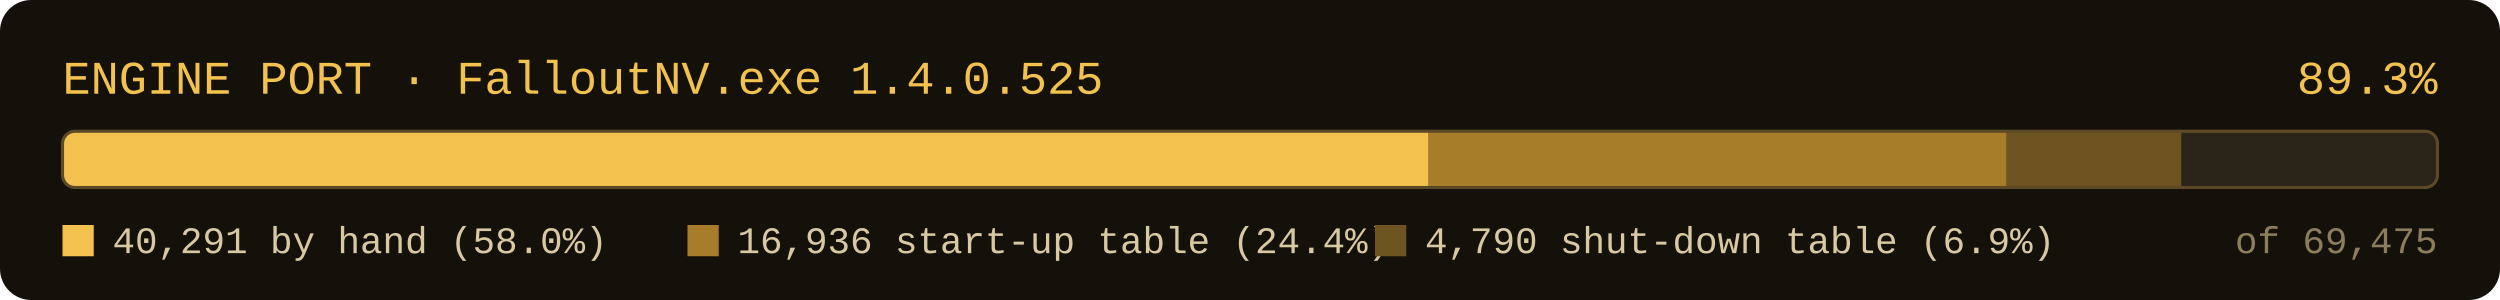
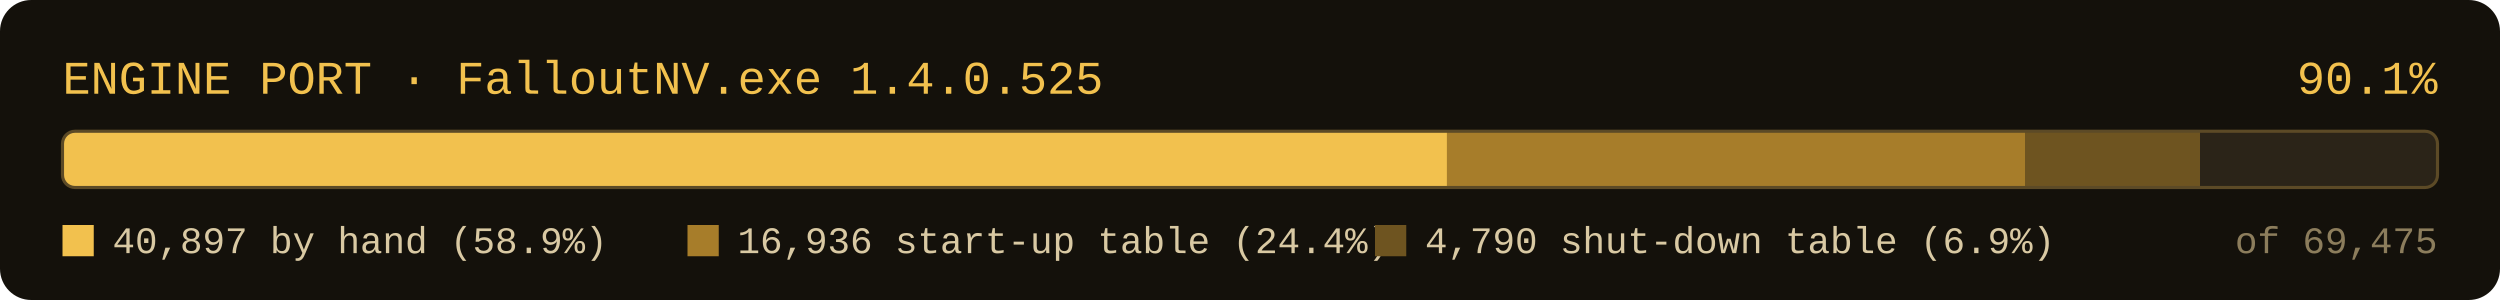
- <svg xmlns="http://www.w3.org/2000/svg" width="800" height="96" viewBox="0 0 800 96" role="img" aria-label="Engine port progress: 58.0% translated by hand, 24.4% start-up table, 6.9% shut-down table, 89.3% covered in all">
+ <svg xmlns="http://www.w3.org/2000/svg" width="800" height="96" viewBox="0 0 800 96" role="img" aria-label="Engine port progress: 58.9% translated by hand, 24.4% start-up table, 6.9% shut-down table, 90.1% covered in all">
  <rect x="0" y="0" width="800" height="96" rx="10" fill="#14110b" />
  <text x="20" y="30" font-family="Consolas, 'Courier New', monospace" font-size="15" fill="#f2c14e">ENGINE PORT · FalloutNV.exe 1.4.0.525</text>
-   <text x="780" y="30" text-anchor="end" font-family="Consolas, 'Courier New', monospace" font-size="15" fill="#f2c14e">89.3%</text>
+   <text x="780" y="30" text-anchor="end" font-family="Consolas, 'Courier New', monospace" font-size="15" fill="#f2c14e">90.1%</text>
  <rect x="20" y="42" width="760" height="18" rx="4" fill="#2b2418" />
-   <rect x="20" y="42" width="441" height="18" rx="4" fill="#f2c14e" />
-   <rect x="457" y="42" width="189" height="18" fill="#a77d2a" />
-   <rect x="642" y="42" width="56" height="18" fill="#6e5420" />
+   <rect x="20" y="42" width="447" height="18" rx="4" fill="#f2c14e" />
+   <rect x="463" y="42" width="189" height="18" fill="#a77d2a" />
+   <rect x="648" y="42" width="56" height="18" fill="#6e5420" />
  <rect x="20" y="42" width="760" height="18" rx="4" fill="none" stroke="#5c4a26" stroke-width="1" />
  <rect x="20" y="72" width="10" height="10" fill="#f2c14e" />
-   <text x="36" y="81" font-family="Consolas, 'Courier New', monospace" font-size="12" fill="#d9c9a3">40,291 by hand (58.0%)</text>
+   <text x="36" y="81" font-family="Consolas, 'Courier New', monospace" font-size="12" fill="#d9c9a3">40,897 by hand (58.9%)</text>
  <rect x="220" y="72" width="10" height="10" fill="#a77d2a" />
  <text x="236" y="81" font-family="Consolas, 'Courier New', monospace" font-size="12" fill="#d9c9a3">16,936 start-up table (24.4%)</text>
  <rect x="440" y="72" width="10" height="10" fill="#6e5420" />
  <text x="456" y="81" font-family="Consolas, 'Courier New', monospace" font-size="12" fill="#d9c9a3">4,790 shut-down table (6.9%)</text>
  <text x="780" y="81" text-anchor="end" font-family="Consolas, 'Courier New', monospace" font-size="12" fill="#8c7d5c">of 69,475</text>
</svg>
